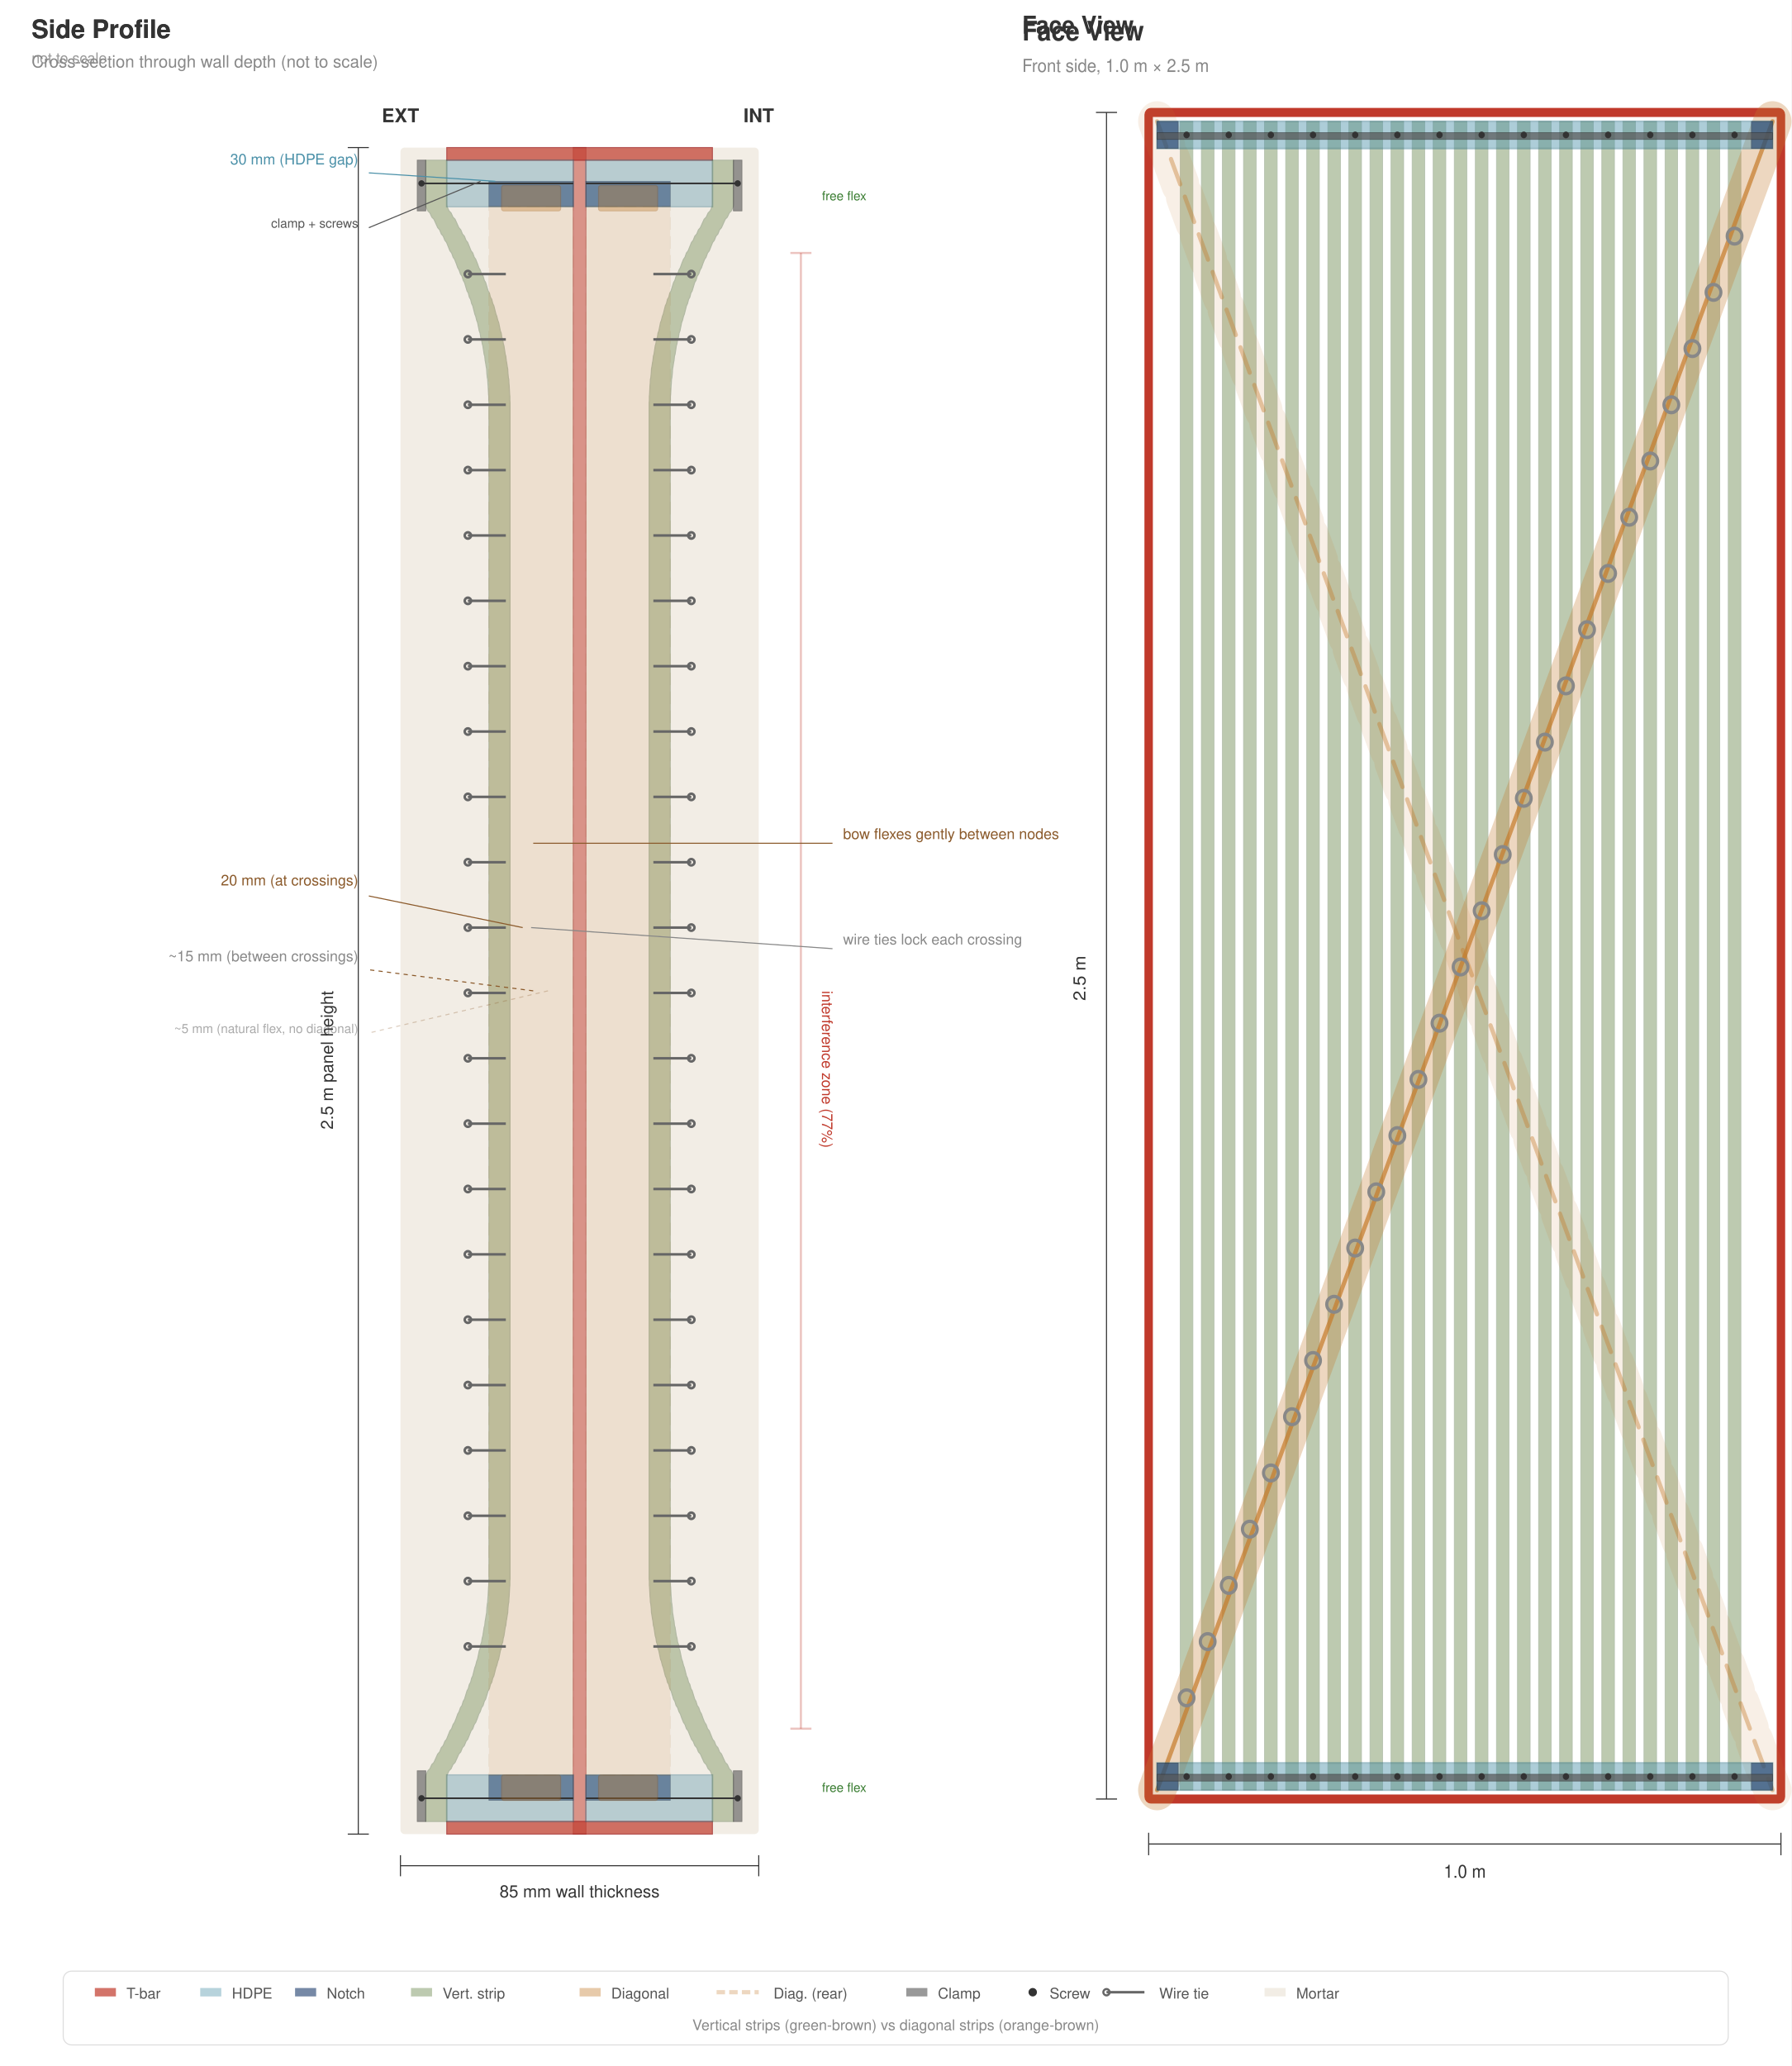
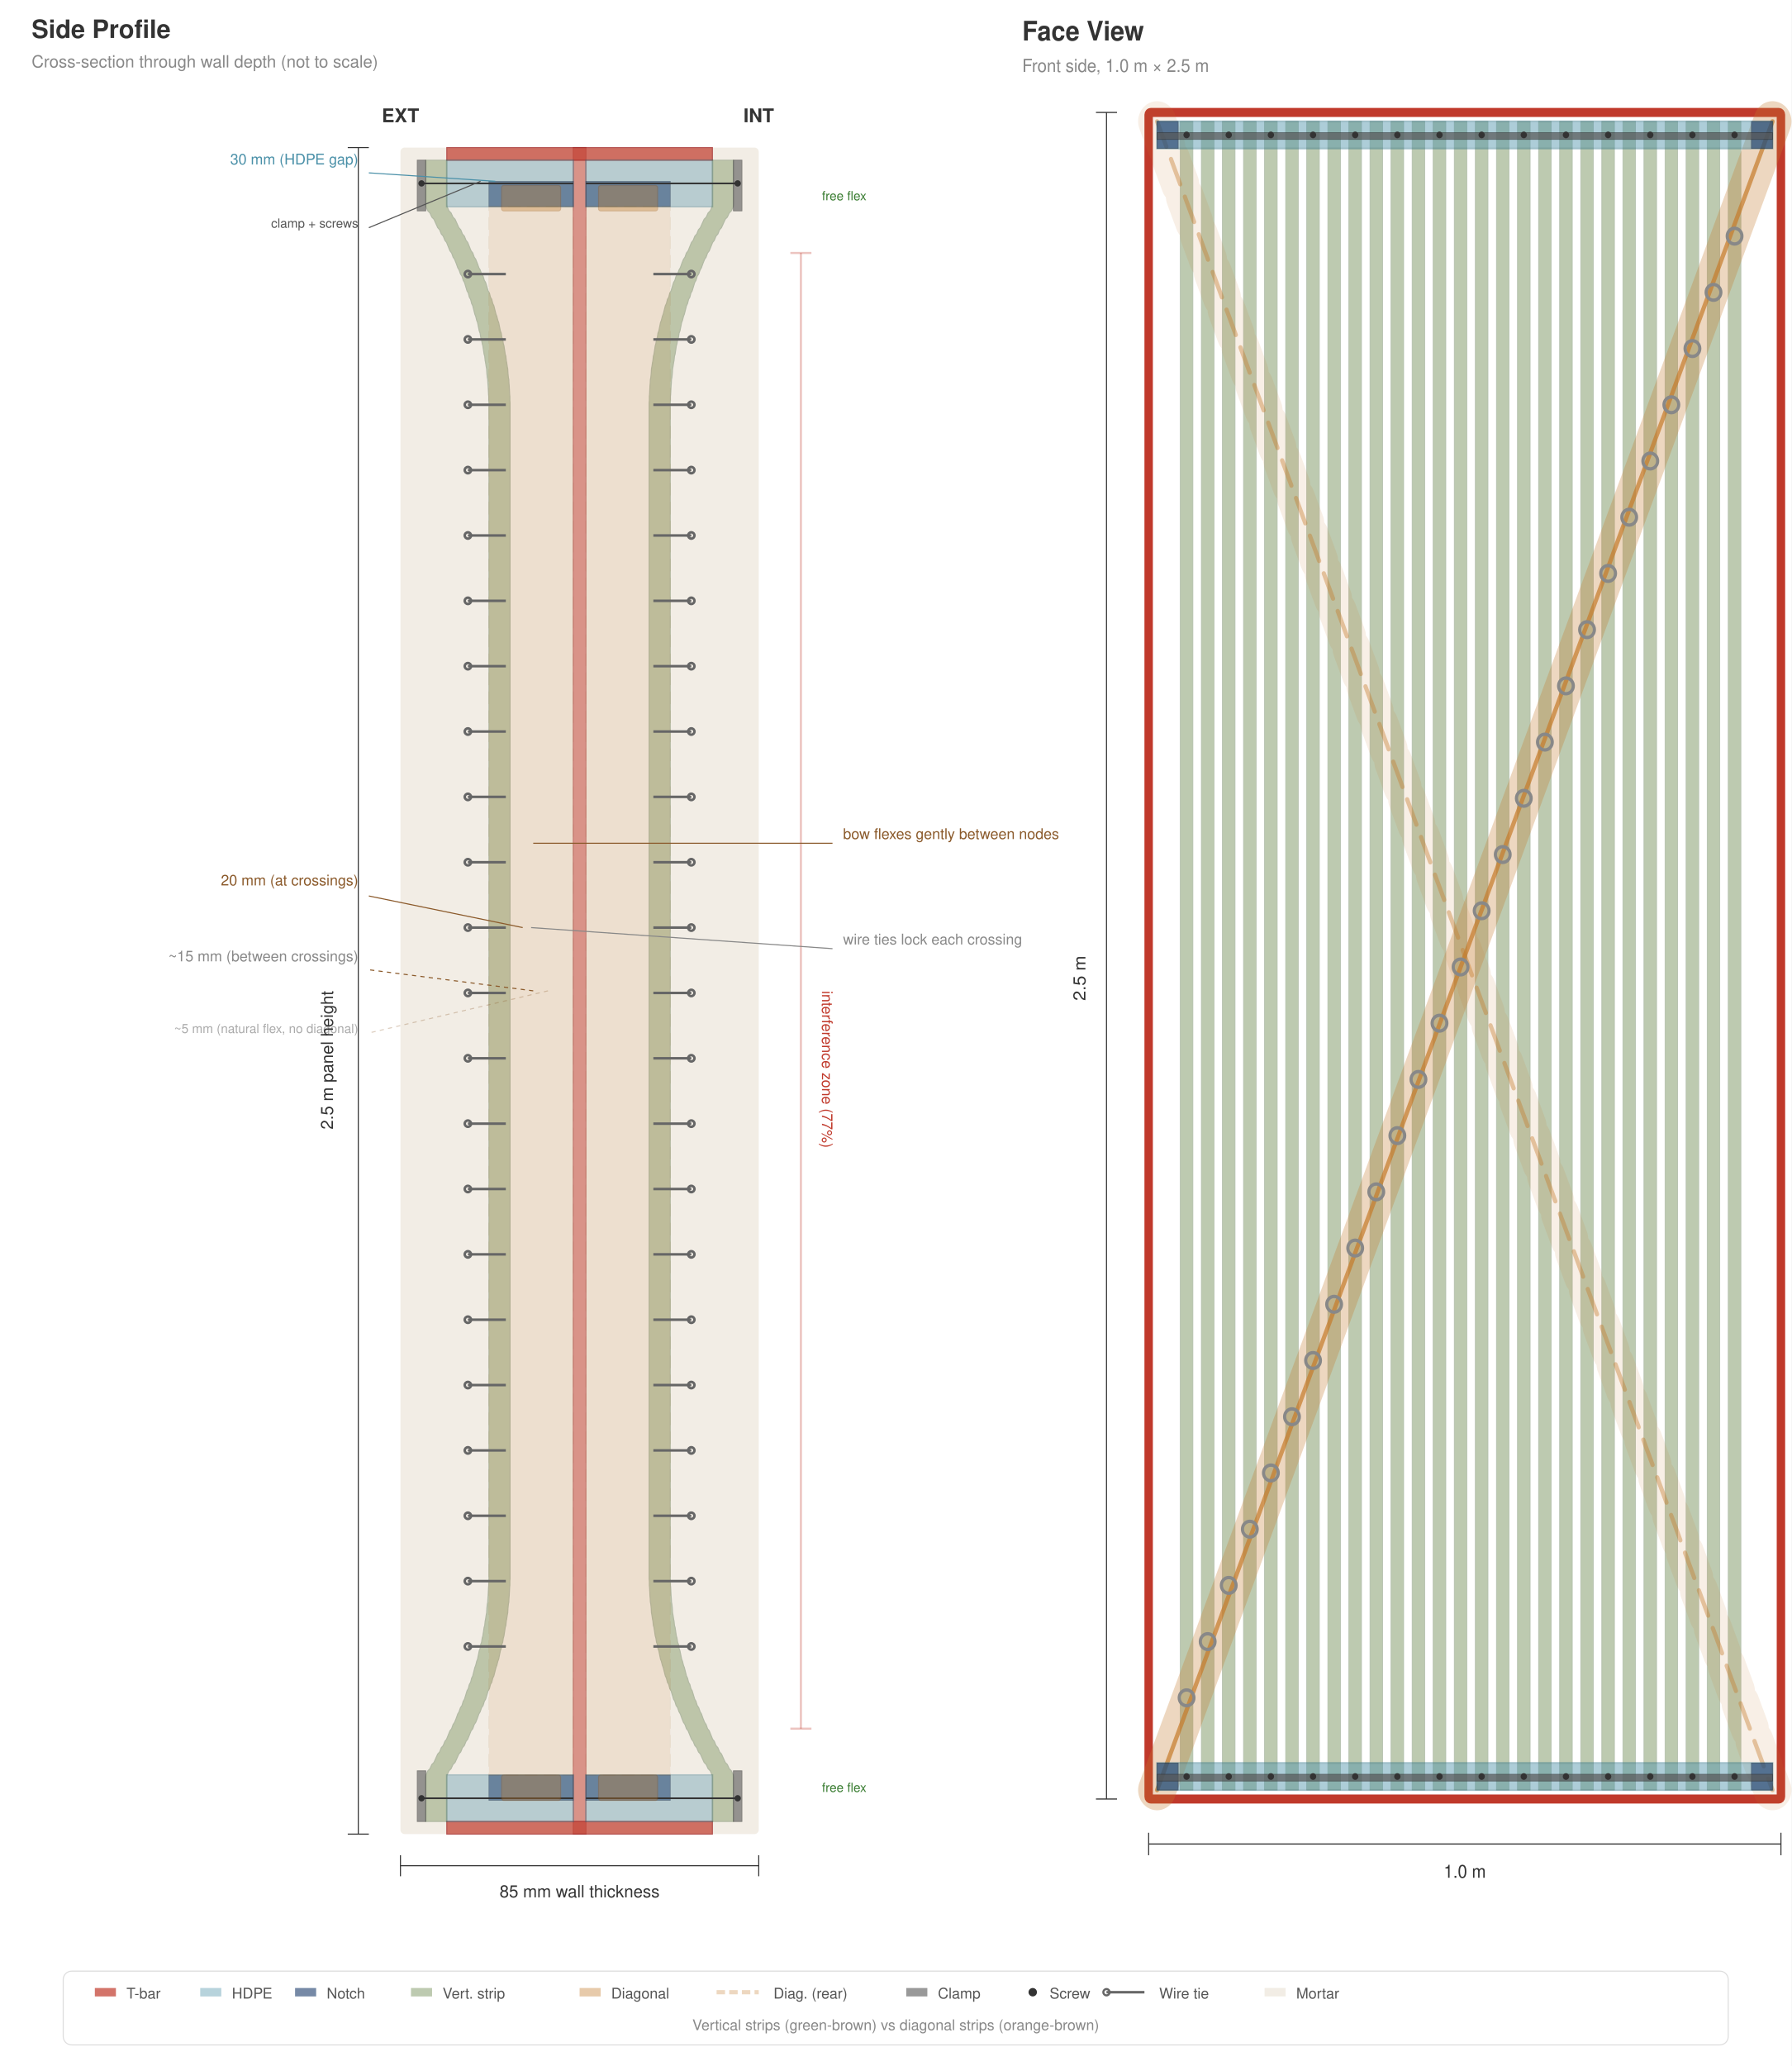
<svg xmlns="http://www.w3.org/2000/svg" viewBox="0 0 850 980" style="background:#ffffff">
  <rect width="100%" height="100%" fill="white" />
-   <text x="15" y="18" font-size="12" fill="#333" font-weight="bold" font-family="Helvetica,Arial,sans-serif">Side Profile</text>
-   <text x="15" y="30" font-size="7" fill="#999" font-family="Helvetica,Arial,sans-serif">not to scale</text>
  <text x="15" y="18" font-size="12" fill="#333" font-weight="bold" font-family="Helvetica,Arial,sans-serif">Side Profile</text>
  <text x="15" y="32" font-size="8" fill="#888" font-family="Helvetica,Arial,sans-serif">Cross-section through wall depth (not to scale)</text>
  <text x="190" y="58" text-anchor="middle" font-size="9" fill="#333" font-weight="bold" font-family="Helvetica,Arial,sans-serif">EXT</text>
  <text x="360" y="58" text-anchor="middle" font-size="9" fill="#333" font-weight="bold" font-family="Helvetica,Arial,sans-serif">INT</text>
  <rect x="190" y="70" width="170" height="800" fill="#d4c4a8" opacity="0.3" rx="2" />
  <rect x="272" y="70" width="6" height="800" fill="#c0392b" opacity="0.5" stroke="#911" stroke-width="0.5" />
  <rect x="212" y="70" width="126" height="6" fill="#c0392b" opacity="0.7" stroke="#911" stroke-width="0.5" />
  <rect x="212" y="864" width="126" height="6" fill="#c0392b" opacity="0.7" stroke="#911" stroke-width="0.5" />
  <rect x="212" y="76" width="60" height="22" fill="#4a90a8" opacity="0.35" stroke="#2a7088" stroke-width="0.8" />
  <rect x="278" y="76" width="60" height="22" fill="#4a90a8" opacity="0.35" stroke="#2a7088" stroke-width="0.8" />
  <rect x="232" y="86" width="40" height="12" fill="#1a3a6a" opacity="0.5" stroke="#0d1f3c" stroke-width="0.3" />
  <rect x="278" y="86" width="40" height="12" fill="#1a3a6a" opacity="0.5" stroke="#0d1f3c" stroke-width="0.3" />
  <rect x="212" y="842" width="60" height="22" fill="#4a90a8" opacity="0.35" stroke="#2a7088" stroke-width="0.8" />
  <rect x="278" y="842" width="60" height="22" fill="#4a90a8" opacity="0.35" stroke="#2a7088" stroke-width="0.8" />
  <rect x="232" y="842" width="40" height="12" fill="#1a3a6a" opacity="0.5" stroke="#0d1f3c" stroke-width="0.3" />
  <rect x="278" y="842" width="40" height="12" fill="#1a3a6a" opacity="0.5" stroke="#0d1f3c" stroke-width="0.3" />
  <path d="M 202,76 L 202,78 L 202,79 L 202,81 L 202,82 L 202,84 L 202,85 L 202,87 L 202,89 L 202,90 L 202,92 L 202,93 L 202,95 L 202,97 L 202.1,98 L 203.0,100 L 204.0,101 L 204.9,103 L 205.9,104 L 206.8,106 L 207.7,108 L 208.6,109 L 209.4,111 L 210.3,112 L 211.1,114 L 211.9,115 L 212.7,117 L 213.5,119 L 214.3,120 L 215.0,122 L 215.7,123 L 216.5,125 L 217.2,127 L 217.8,128 L 218.5,130 L 219.2,131 L 219.8,133 L 220.4,134 L 221.0,136 L 221.6,138 L 222.2,139 L 222.7,141 L 223.3,142 L 223.8,144 L 224.3,145 L 224.8,147 L 225.3,149 L 225.7,150 L 226.2,152 L 226.6,153 L 227.0,155 L 227.4,157 L 227.8,158 L 228.1,160 L 228.5,161 L 228.8,163 L 229.1,164 L 229.4,166 L 229.7,168 L 230.0,169 L 230.2,171 L 230.4,172 L 230.7,174 L 230.9,175 L 231.0,177 L 231.2,179 L 231.4,180 L 231.5,182 L 231.6,183 L 231.7,185 L 231.8,187 L 231.9,188 L 231.9,190 L 232.0,191 L 232.0,193 L 232,194 L 232,196 L 232,198 L 232,199 L 232,201 L 232,202 L 232,204 L 232,205 L 232,207 L 232,209 L 232,210 L 232,212 L 232,213 L 232,215 L 232,217 L 232,218 L 232,220 L 232,221 L 232,223 L 232,224 L 232,226 L 232,228 L 232,229 L 232,231 L 232,232 L 232,234 L 232,235 L 232,237 L 232,239 L 232,240 L 232,242 L 232,243 L 232,245 L 232,247 L 232,248 L 232,250 L 232,251 L 232,253 L 232,254 L 232,256 L 232,258 L 232,259 L 232,261 L 232,262 L 232,264 L 232,265 L 232,267 L 232,269 L 232,270 L 232,272 L 232,273 L 232,275 L 232,277 L 232,278 L 232,280 L 232,281 L 232,283 L 232,284 L 232,286 L 232,288 L 232,289 L 232,291 L 232,292 L 232,294 L 232,296 L 232,297 L 232,299 L 232,300 L 232,302 L 232,303 L 232,305 L 232,307 L 232,308 L 232,310 L 232,311 L 232,313 L 232,314 L 232,316 L 232,318 L 232,319 L 232,321 L 232,322 L 232,324 L 232,326 L 232,327 L 232,329 L 232,330 L 232,332 L 232,333 L 232,335 L 232,337 L 232,338 L 232,340 L 232,341 L 232,343 L 232,344 L 232,346 L 232,348 L 232,349 L 232,351 L 232,352 L 232,354 L 232,356 L 232,357 L 232,359 L 232,360 L 232,362 L 232,363 L 232,365 L 232,367 L 232,368 L 232,370 L 232,371 L 232,373 L 232,374 L 232,376 L 232,378 L 232,379 L 232,381 L 232,382 L 232,384 L 232,386 L 232,387 L 232,389 L 232,390 L 232,392 L 232,393 L 232,395 L 232,397 L 232,398 L 232,400 L 232,401 L 232,403 L 232,404 L 232,406 L 232,408 L 232,409 L 232,411 L 232,412 L 232,414 L 232,416 L 232,417 L 232,419 L 232,420 L 232,422 L 232,423 L 232,425 L 232,427 L 232,428 L 232,430 L 232,431 L 232,433 L 232,434 L 232,436 L 232,438 L 232,439 L 232,441 L 232,442 L 232,444 L 232,446 L 232,447 L 232,449 L 232,450 L 232,452 L 232,453 L 232,455 L 232,457 L 232,458 L 232,460 L 232,461 L 232,463 L 232,464 L 232,466 L 232,468 L 232,469 L 232,471 L 232,472 L 232,474 L 232,476 L 232,477 L 232,479 L 232,480 L 232,482 L 232,483 L 232,485 L 232,487 L 232,488 L 232,490 L 232,491 L 232,493 L 232,494 L 232,496 L 232,498 L 232,499 L 232,501 L 232,502 L 232,504 L 232,506 L 232,507 L 232,509 L 232,510 L 232,512 L 232,513 L 232,515 L 232,517 L 232,518 L 232,520 L 232,521 L 232,523 L 232,524 L 232,526 L 232,528 L 232,529 L 232,531 L 232,532 L 232,534 L 232,536 L 232,537 L 232,539 L 232,540 L 232,542 L 232,543 L 232,545 L 232,547 L 232,548 L 232,550 L 232,551 L 232,553 L 232,554 L 232,556 L 232,558 L 232,559 L 232,561 L 232,562 L 232,564 L 232,566 L 232,567 L 232,569 L 232,570 L 232,572 L 232,573 L 232,575 L 232,577 L 232,578 L 232,580 L 232,581 L 232,583 L 232,584 L 232,586 L 232,588 L 232,589 L 232,591 L 232,592 L 232,594 L 232,596 L 232,597 L 232,599 L 232,600 L 232,602 L 232,603 L 232,605 L 232,607 L 232,608 L 232,610 L 232,611 L 232,613 L 232,614 L 232,616 L 232,618 L 232,619 L 232,621 L 232,622 L 232,624 L 232,626 L 232,627 L 232,629 L 232,630 L 232,632 L 232,633 L 232,635 L 232,637 L 232,638 L 232,640 L 232,641 L 232,643 L 232,644 L 232,646 L 232,648 L 232,649 L 232,651 L 232,652 L 232,654 L 232,656 L 232,657 L 232,659 L 232,660 L 232,662 L 232,663 L 232,665 L 232,667 L 232,668 L 232,670 L 232,671 L 232,673 L 232,675 L 232,676 L 232,678 L 232,679 L 232,681 L 232,682 L 232,684 L 232,686 L 232,687 L 232,689 L 232,690 L 232,692 L 232,693 L 232,695 L 232,697 L 232,698 L 232,700 L 232,701 L 232,703 L 232,705 L 232,706 L 232,708 L 232,709 L 232,711 L 232,712 L 232,714 L 232,716 L 232,717 L 232,719 L 232,720 L 232,722 L 232,723 L 232,725 L 232,727 L 232,728 L 232,730 L 232,731 L 232,733 L 232,735 L 232,736 L 232,738 L 232,739 L 232,741 L 232,742 L 232,744 L 232,746 L 232.0,747 L 232.0,749 L 231.9,750 L 231.9,752 L 231.8,753 L 231.7,755 L 231.6,757 L 231.5,758 L 231.4,760 L 231.2,761 L 231.0,763 L 230.9,765 L 230.7,766 L 230.4,768 L 230.2,769 L 230.0,771 L 229.7,772 L 229.4,774 L 229.1,776 L 228.8,777 L 228.5,779 L 228.1,780 L 227.8,782 L 227.4,783 L 227.0,785 L 226.6,787 L 226.2,788 L 225.7,790 L 225.3,791 L 224.8,793 L 224.3,795 L 223.8,796 L 223.3,798 L 222.7,799 L 222.2,801 L 221.6,802 L 221.0,804 L 220.4,806 L 219.8,807 L 219.2,809 L 218.5,810 L 217.8,812 L 217.2,813 L 216.5,815 L 215.7,817 L 215.0,818 L 214.3,820 L 213.5,821 L 212.7,823 L 211.9,825 L 211.1,826 L 210.3,828 L 209.4,829 L 208.6,831 L 207.7,832 L 206.8,834 L 205.9,836 L 204.9,837 L 204.0,839 L 203.0,840 L 202.1,842 L 202,843 L 202,845 L 202,847 L 202,848 L 202,850 L 202,851 L 202,853 L 202,855 L 202,856 L 202,858 L 202,859 L 202,861 L 202,862 L 202,864 L 212,864 L 212,862 L 212,861 L 212,859 L 212,858 L 212,856 L 212,855 L 212,853 L 212,851 L 212,850 L 212,848 L 212,847 L 212,845 L 212,843 L 212.1,842 L 213.0,840 L 214.0,839 L 214.9,837 L 215.9,836 L 216.8,834 L 217.7,832 L 218.6,831 L 219.4,829 L 220.3,828 L 221.1,826 L 221.9,825 L 222.7,823 L 223.5,821 L 224.3,820 L 225.0,818 L 225.7,817 L 226.5,815 L 227.2,813 L 227.8,812 L 228.5,810 L 229.2,809 L 229.8,807 L 230.4,806 L 231.0,804 L 231.6,802 L 232.2,801 L 232.7,799 L 233.3,798 L 233.8,796 L 234.3,795 L 234.8,793 L 235.3,791 L 235.7,790 L 236.2,788 L 236.6,787 L 237.0,785 L 237.4,783 L 237.8,782 L 238.1,780 L 238.5,779 L 238.8,777 L 239.1,776 L 239.4,774 L 239.7,772 L 240.0,771 L 240.2,769 L 240.4,768 L 240.7,766 L 240.9,765 L 241.0,763 L 241.2,761 L 241.4,760 L 241.5,758 L 241.6,757 L 241.7,755 L 241.8,753 L 241.9,752 L 241.9,750 L 242.0,749 L 242.0,747 L 242,746 L 242,744 L 242,742 L 242,741 L 242,739 L 242,738 L 242,736 L 242,735 L 242,733 L 242,731 L 242,730 L 242,728 L 242,727 L 242,725 L 242,723 L 242,722 L 242,720 L 242,719 L 242,717 L 242,716 L 242,714 L 242,712 L 242,711 L 242,709 L 242,708 L 242,706 L 242,705 L 242,703 L 242,701 L 242,700 L 242,698 L 242,697 L 242,695 L 242,693 L 242,692 L 242,690 L 242,689 L 242,687 L 242,686 L 242,684 L 242,682 L 242,681 L 242,679 L 242,678 L 242,676 L 242,675 L 242,673 L 242,671 L 242,670 L 242,668 L 242,667 L 242,665 L 242,663 L 242,662 L 242,660 L 242,659 L 242,657 L 242,656 L 242,654 L 242,652 L 242,651 L 242,649 L 242,648 L 242,646 L 242,644 L 242,643 L 242,641 L 242,640 L 242,638 L 242,637 L 242,635 L 242,633 L 242,632 L 242,630 L 242,629 L 242,627 L 242,626 L 242,624 L 242,622 L 242,621 L 242,619 L 242,618 L 242,616 L 242,614 L 242,613 L 242,611 L 242,610 L 242,608 L 242,607 L 242,605 L 242,603 L 242,602 L 242,600 L 242,599 L 242,597 L 242,596 L 242,594 L 242,592 L 242,591 L 242,589 L 242,588 L 242,586 L 242,584 L 242,583 L 242,581 L 242,580 L 242,578 L 242,577 L 242,575 L 242,573 L 242,572 L 242,570 L 242,569 L 242,567 L 242,566 L 242,564 L 242,562 L 242,561 L 242,559 L 242,558 L 242,556 L 242,554 L 242,553 L 242,551 L 242,550 L 242,548 L 242,547 L 242,545 L 242,543 L 242,542 L 242,540 L 242,539 L 242,537 L 242,536 L 242,534 L 242,532 L 242,531 L 242,529 L 242,528 L 242,526 L 242,524 L 242,523 L 242,521 L 242,520 L 242,518 L 242,517 L 242,515 L 242,513 L 242,512 L 242,510 L 242,509 L 242,507 L 242,506 L 242,504 L 242,502 L 242,501 L 242,499 L 242,498 L 242,496 L 242,494 L 242,493 L 242,491 L 242,490 L 242,488 L 242,487 L 242,485 L 242,483 L 242,482 L 242,480 L 242,479 L 242,477 L 242,476 L 242,474 L 242,472 L 242,471 L 242,469 L 242,468 L 242,466 L 242,464 L 242,463 L 242,461 L 242,460 L 242,458 L 242,457 L 242,455 L 242,453 L 242,452 L 242,450 L 242,449 L 242,447 L 242,446 L 242,444 L 242,442 L 242,441 L 242,439 L 242,438 L 242,436 L 242,434 L 242,433 L 242,431 L 242,430 L 242,428 L 242,427 L 242,425 L 242,423 L 242,422 L 242,420 L 242,419 L 242,417 L 242,416 L 242,414 L 242,412 L 242,411 L 242,409 L 242,408 L 242,406 L 242,404 L 242,403 L 242,401 L 242,400 L 242,398 L 242,397 L 242,395 L 242,393 L 242,392 L 242,390 L 242,389 L 242,387 L 242,386 L 242,384 L 242,382 L 242,381 L 242,379 L 242,378 L 242,376 L 242,374 L 242,373 L 242,371 L 242,370 L 242,368 L 242,367 L 242,365 L 242,363 L 242,362 L 242,360 L 242,359 L 242,357 L 242,356 L 242,354 L 242,352 L 242,351 L 242,349 L 242,348 L 242,346 L 242,344 L 242,343 L 242,341 L 242,340 L 242,338 L 242,337 L 242,335 L 242,333 L 242,332 L 242,330 L 242,329 L 242,327 L 242,326 L 242,324 L 242,322 L 242,321 L 242,319 L 242,318 L 242,316 L 242,314 L 242,313 L 242,311 L 242,310 L 242,308 L 242,307 L 242,305 L 242,303 L 242,302 L 242,300 L 242,299 L 242,297 L 242,296 L 242,294 L 242,292 L 242,291 L 242,289 L 242,288 L 242,286 L 242,284 L 242,283 L 242,281 L 242,280 L 242,278 L 242,277 L 242,275 L 242,273 L 242,272 L 242,270 L 242,269 L 242,267 L 242,265 L 242,264 L 242,262 L 242,261 L 242,259 L 242,258 L 242,256 L 242,254 L 242,253 L 242,251 L 242,250 L 242,248 L 242,247 L 242,245 L 242,243 L 242,242 L 242,240 L 242,239 L 242,237 L 242,235 L 242,234 L 242,232 L 242,231 L 242,229 L 242,228 L 242,226 L 242,224 L 242,223 L 242,221 L 242,220 L 242,218 L 242,217 L 242,215 L 242,213 L 242,212 L 242,210 L 242,209 L 242,207 L 242,205 L 242,204 L 242,202 L 242,201 L 242,199 L 242,198 L 242,196 L 242,194 L 242.0,193 L 242.0,191 L 241.9,190 L 241.9,188 L 241.8,187 L 241.7,185 L 241.6,183 L 241.5,182 L 241.4,180 L 241.2,179 L 241.0,177 L 240.9,175 L 240.7,174 L 240.4,172 L 240.2,171 L 240.0,169 L 239.7,168 L 239.4,166 L 239.1,164 L 238.8,163 L 238.5,161 L 238.1,160 L 237.8,158 L 237.4,157 L 237.0,155 L 236.6,153 L 236.2,152 L 235.7,150 L 235.3,149 L 234.8,147 L 234.3,145 L 233.8,144 L 233.3,142 L 232.7,141 L 232.2,139 L 231.6,138 L 231.0,136 L 230.4,134 L 229.8,133 L 229.2,131 L 228.5,130 L 227.8,128 L 227.2,127 L 226.5,125 L 225.7,123 L 225.0,122 L 224.3,120 L 223.5,119 L 222.7,117 L 221.9,115 L 221.1,114 L 220.3,112 L 219.4,111 L 218.6,109 L 217.7,108 L 216.8,106 L 215.9,104 L 214.9,103 L 214.0,101 L 213.0,100 L 212.1,98 L 212,97 L 212,95 L 212,93 L 212,92 L 212,90 L 212,89 L 212,87 L 212,85 L 212,84 L 212,82 L 212,81 L 212,79 L 212,78 L 212,76 Z" fill="#5a7a3a" opacity="0.35" stroke="#3a5a2a" stroke-width="0.5" />
  <path d="M 348,76 L 348,78 L 348,79 L 348,81 L 348,82 L 348,84 L 348,85 L 348,87 L 348,89 L 348,90 L 348,92 L 348,93 L 348,95 L 348,97 L 347.9,98 L 347.0,100 L 346.0,101 L 345.1,103 L 344.1,104 L 343.2,106 L 342.3,108 L 341.4,109 L 340.6,111 L 339.7,112 L 338.9,114 L 338.1,115 L 337.3,117 L 336.5,119 L 335.7,120 L 335.0,122 L 334.3,123 L 333.5,125 L 332.8,127 L 332.2,128 L 331.5,130 L 330.8,131 L 330.2,133 L 329.6,134 L 329.0,136 L 328.4,138 L 327.8,139 L 327.3,141 L 326.7,142 L 326.2,144 L 325.7,145 L 325.2,147 L 324.7,149 L 324.3,150 L 323.8,152 L 323.4,153 L 323.0,155 L 322.6,157 L 322.2,158 L 321.9,160 L 321.5,161 L 321.2,163 L 320.9,164 L 320.6,166 L 320.3,168 L 320.0,169 L 319.8,171 L 319.6,172 L 319.3,174 L 319.1,175 L 319.0,177 L 318.8,179 L 318.6,180 L 318.5,182 L 318.4,183 L 318.3,185 L 318.2,187 L 318.1,188 L 318.1,190 L 318.0,191 L 318.0,193 L 318,194 L 318,196 L 318,198 L 318,199 L 318,201 L 318,202 L 318,204 L 318,205 L 318,207 L 318,209 L 318,210 L 318,212 L 318,213 L 318,215 L 318,217 L 318,218 L 318,220 L 318,221 L 318,223 L 318,224 L 318,226 L 318,228 L 318,229 L 318,231 L 318,232 L 318,234 L 318,235 L 318,237 L 318,239 L 318,240 L 318,242 L 318,243 L 318,245 L 318,247 L 318,248 L 318,250 L 318,251 L 318,253 L 318,254 L 318,256 L 318,258 L 318,259 L 318,261 L 318,262 L 318,264 L 318,265 L 318,267 L 318,269 L 318,270 L 318,272 L 318,273 L 318,275 L 318,277 L 318,278 L 318,280 L 318,281 L 318,283 L 318,284 L 318,286 L 318,288 L 318,289 L 318,291 L 318,292 L 318,294 L 318,296 L 318,297 L 318,299 L 318,300 L 318,302 L 318,303 L 318,305 L 318,307 L 318,308 L 318,310 L 318,311 L 318,313 L 318,314 L 318,316 L 318,318 L 318,319 L 318,321 L 318,322 L 318,324 L 318,326 L 318,327 L 318,329 L 318,330 L 318,332 L 318,333 L 318,335 L 318,337 L 318,338 L 318,340 L 318,341 L 318,343 L 318,344 L 318,346 L 318,348 L 318,349 L 318,351 L 318,352 L 318,354 L 318,356 L 318,357 L 318,359 L 318,360 L 318,362 L 318,363 L 318,365 L 318,367 L 318,368 L 318,370 L 318,371 L 318,373 L 318,374 L 318,376 L 318,378 L 318,379 L 318,381 L 318,382 L 318,384 L 318,386 L 318,387 L 318,389 L 318,390 L 318,392 L 318,393 L 318,395 L 318,397 L 318,398 L 318,400 L 318,401 L 318,403 L 318,404 L 318,406 L 318,408 L 318,409 L 318,411 L 318,412 L 318,414 L 318,416 L 318,417 L 318,419 L 318,420 L 318,422 L 318,423 L 318,425 L 318,427 L 318,428 L 318,430 L 318,431 L 318,433 L 318,434 L 318,436 L 318,438 L 318,439 L 318,441 L 318,442 L 318,444 L 318,446 L 318,447 L 318,449 L 318,450 L 318,452 L 318,453 L 318,455 L 318,457 L 318,458 L 318,460 L 318,461 L 318,463 L 318,464 L 318,466 L 318,468 L 318,469 L 318,471 L 318,472 L 318,474 L 318,476 L 318,477 L 318,479 L 318,480 L 318,482 L 318,483 L 318,485 L 318,487 L 318,488 L 318,490 L 318,491 L 318,493 L 318,494 L 318,496 L 318,498 L 318,499 L 318,501 L 318,502 L 318,504 L 318,506 L 318,507 L 318,509 L 318,510 L 318,512 L 318,513 L 318,515 L 318,517 L 318,518 L 318,520 L 318,521 L 318,523 L 318,524 L 318,526 L 318,528 L 318,529 L 318,531 L 318,532 L 318,534 L 318,536 L 318,537 L 318,539 L 318,540 L 318,542 L 318,543 L 318,545 L 318,547 L 318,548 L 318,550 L 318,551 L 318,553 L 318,554 L 318,556 L 318,558 L 318,559 L 318,561 L 318,562 L 318,564 L 318,566 L 318,567 L 318,569 L 318,570 L 318,572 L 318,573 L 318,575 L 318,577 L 318,578 L 318,580 L 318,581 L 318,583 L 318,584 L 318,586 L 318,588 L 318,589 L 318,591 L 318,592 L 318,594 L 318,596 L 318,597 L 318,599 L 318,600 L 318,602 L 318,603 L 318,605 L 318,607 L 318,608 L 318,610 L 318,611 L 318,613 L 318,614 L 318,616 L 318,618 L 318,619 L 318,621 L 318,622 L 318,624 L 318,626 L 318,627 L 318,629 L 318,630 L 318,632 L 318,633 L 318,635 L 318,637 L 318,638 L 318,640 L 318,641 L 318,643 L 318,644 L 318,646 L 318,648 L 318,649 L 318,651 L 318,652 L 318,654 L 318,656 L 318,657 L 318,659 L 318,660 L 318,662 L 318,663 L 318,665 L 318,667 L 318,668 L 318,670 L 318,671 L 318,673 L 318,675 L 318,676 L 318,678 L 318,679 L 318,681 L 318,682 L 318,684 L 318,686 L 318,687 L 318,689 L 318,690 L 318,692 L 318,693 L 318,695 L 318,697 L 318,698 L 318,700 L 318,701 L 318,703 L 318,705 L 318,706 L 318,708 L 318,709 L 318,711 L 318,712 L 318,714 L 318,716 L 318,717 L 318,719 L 318,720 L 318,722 L 318,723 L 318,725 L 318,727 L 318,728 L 318,730 L 318,731 L 318,733 L 318,735 L 318,736 L 318,738 L 318,739 L 318,741 L 318,742 L 318,744 L 318,746 L 318.0,747 L 318.0,749 L 318.1,750 L 318.1,752 L 318.2,753 L 318.3,755 L 318.4,757 L 318.5,758 L 318.6,760 L 318.8,761 L 319.0,763 L 319.1,765 L 319.3,766 L 319.6,768 L 319.8,769 L 320.0,771 L 320.3,772 L 320.6,774 L 320.9,776 L 321.2,777 L 321.5,779 L 321.9,780 L 322.2,782 L 322.6,783 L 323.0,785 L 323.4,787 L 323.8,788 L 324.3,790 L 324.7,791 L 325.2,793 L 325.7,795 L 326.2,796 L 326.7,798 L 327.3,799 L 327.8,801 L 328.4,802 L 329.0,804 L 329.6,806 L 330.2,807 L 330.8,809 L 331.5,810 L 332.2,812 L 332.8,813 L 333.5,815 L 334.3,817 L 335.0,818 L 335.7,820 L 336.5,821 L 337.3,823 L 338.1,825 L 338.9,826 L 339.7,828 L 340.6,829 L 341.4,831 L 342.3,832 L 343.2,834 L 344.1,836 L 345.1,837 L 346.0,839 L 347.0,840 L 347.9,842 L 348,843 L 348,845 L 348,847 L 348,848 L 348,850 L 348,851 L 348,853 L 348,855 L 348,856 L 348,858 L 348,859 L 348,861 L 348,862 L 348,864 L 338,864 L 338,862 L 338,861 L 338,859 L 338,858 L 338,856 L 338,855 L 338,853 L 338,851 L 338,850 L 338,848 L 338,847 L 338,845 L 338,843 L 337.9,842 L 337.0,840 L 336.0,839 L 335.1,837 L 334.1,836 L 333.2,834 L 332.3,832 L 331.4,831 L 330.6,829 L 329.7,828 L 328.9,826 L 328.1,825 L 327.3,823 L 326.5,821 L 325.7,820 L 325.0,818 L 324.3,817 L 323.5,815 L 322.8,813 L 322.2,812 L 321.5,810 L 320.8,809 L 320.2,807 L 319.6,806 L 319.0,804 L 318.4,802 L 317.8,801 L 317.3,799 L 316.7,798 L 316.2,796 L 315.7,795 L 315.2,793 L 314.7,791 L 314.3,790 L 313.8,788 L 313.4,787 L 313.0,785 L 312.6,783 L 312.2,782 L 311.9,780 L 311.5,779 L 311.2,777 L 310.9,776 L 310.6,774 L 310.3,772 L 310.0,771 L 309.8,769 L 309.6,768 L 309.3,766 L 309.1,765 L 309.0,763 L 308.8,761 L 308.6,760 L 308.5,758 L 308.4,757 L 308.3,755 L 308.2,753 L 308.1,752 L 308.1,750 L 308.0,749 L 308.0,747 L 308,746 L 308,744 L 308,742 L 308,741 L 308,739 L 308,738 L 308,736 L 308,735 L 308,733 L 308,731 L 308,730 L 308,728 L 308,727 L 308,725 L 308,723 L 308,722 L 308,720 L 308,719 L 308,717 L 308,716 L 308,714 L 308,712 L 308,711 L 308,709 L 308,708 L 308,706 L 308,705 L 308,703 L 308,701 L 308,700 L 308,698 L 308,697 L 308,695 L 308,693 L 308,692 L 308,690 L 308,689 L 308,687 L 308,686 L 308,684 L 308,682 L 308,681 L 308,679 L 308,678 L 308,676 L 308,675 L 308,673 L 308,671 L 308,670 L 308,668 L 308,667 L 308,665 L 308,663 L 308,662 L 308,660 L 308,659 L 308,657 L 308,656 L 308,654 L 308,652 L 308,651 L 308,649 L 308,648 L 308,646 L 308,644 L 308,643 L 308,641 L 308,640 L 308,638 L 308,637 L 308,635 L 308,633 L 308,632 L 308,630 L 308,629 L 308,627 L 308,626 L 308,624 L 308,622 L 308,621 L 308,619 L 308,618 L 308,616 L 308,614 L 308,613 L 308,611 L 308,610 L 308,608 L 308,607 L 308,605 L 308,603 L 308,602 L 308,600 L 308,599 L 308,597 L 308,596 L 308,594 L 308,592 L 308,591 L 308,589 L 308,588 L 308,586 L 308,584 L 308,583 L 308,581 L 308,580 L 308,578 L 308,577 L 308,575 L 308,573 L 308,572 L 308,570 L 308,569 L 308,567 L 308,566 L 308,564 L 308,562 L 308,561 L 308,559 L 308,558 L 308,556 L 308,554 L 308,553 L 308,551 L 308,550 L 308,548 L 308,547 L 308,545 L 308,543 L 308,542 L 308,540 L 308,539 L 308,537 L 308,536 L 308,534 L 308,532 L 308,531 L 308,529 L 308,528 L 308,526 L 308,524 L 308,523 L 308,521 L 308,520 L 308,518 L 308,517 L 308,515 L 308,513 L 308,512 L 308,510 L 308,509 L 308,507 L 308,506 L 308,504 L 308,502 L 308,501 L 308,499 L 308,498 L 308,496 L 308,494 L 308,493 L 308,491 L 308,490 L 308,488 L 308,487 L 308,485 L 308,483 L 308,482 L 308,480 L 308,479 L 308,477 L 308,476 L 308,474 L 308,472 L 308,471 L 308,469 L 308,468 L 308,466 L 308,464 L 308,463 L 308,461 L 308,460 L 308,458 L 308,457 L 308,455 L 308,453 L 308,452 L 308,450 L 308,449 L 308,447 L 308,446 L 308,444 L 308,442 L 308,441 L 308,439 L 308,438 L 308,436 L 308,434 L 308,433 L 308,431 L 308,430 L 308,428 L 308,427 L 308,425 L 308,423 L 308,422 L 308,420 L 308,419 L 308,417 L 308,416 L 308,414 L 308,412 L 308,411 L 308,409 L 308,408 L 308,406 L 308,404 L 308,403 L 308,401 L 308,400 L 308,398 L 308,397 L 308,395 L 308,393 L 308,392 L 308,390 L 308,389 L 308,387 L 308,386 L 308,384 L 308,382 L 308,381 L 308,379 L 308,378 L 308,376 L 308,374 L 308,373 L 308,371 L 308,370 L 308,368 L 308,367 L 308,365 L 308,363 L 308,362 L 308,360 L 308,359 L 308,357 L 308,356 L 308,354 L 308,352 L 308,351 L 308,349 L 308,348 L 308,346 L 308,344 L 308,343 L 308,341 L 308,340 L 308,338 L 308,337 L 308,335 L 308,333 L 308,332 L 308,330 L 308,329 L 308,327 L 308,326 L 308,324 L 308,322 L 308,321 L 308,319 L 308,318 L 308,316 L 308,314 L 308,313 L 308,311 L 308,310 L 308,308 L 308,307 L 308,305 L 308,303 L 308,302 L 308,300 L 308,299 L 308,297 L 308,296 L 308,294 L 308,292 L 308,291 L 308,289 L 308,288 L 308,286 L 308,284 L 308,283 L 308,281 L 308,280 L 308,278 L 308,277 L 308,275 L 308,273 L 308,272 L 308,270 L 308,269 L 308,267 L 308,265 L 308,264 L 308,262 L 308,261 L 308,259 L 308,258 L 308,256 L 308,254 L 308,253 L 308,251 L 308,250 L 308,248 L 308,247 L 308,245 L 308,243 L 308,242 L 308,240 L 308,239 L 308,237 L 308,235 L 308,234 L 308,232 L 308,231 L 308,229 L 308,228 L 308,226 L 308,224 L 308,223 L 308,221 L 308,220 L 308,218 L 308,217 L 308,215 L 308,213 L 308,212 L 308,210 L 308,209 L 308,207 L 308,205 L 308,204 L 308,202 L 308,201 L 308,199 L 308,198 L 308,196 L 308,194 L 308.0,193 L 308.0,191 L 308.1,190 L 308.1,188 L 308.2,187 L 308.3,185 L 308.4,183 L 308.5,182 L 308.6,180 L 308.8,179 L 309.0,177 L 309.1,175 L 309.3,174 L 309.6,172 L 309.8,171 L 310.0,169 L 310.3,168 L 310.6,166 L 310.9,164 L 311.2,163 L 311.5,161 L 311.9,160 L 312.2,158 L 312.6,157 L 313.0,155 L 313.4,153 L 313.8,152 L 314.3,150 L 314.7,149 L 315.2,147 L 315.7,145 L 316.2,144 L 316.7,142 L 317.3,141 L 317.8,139 L 318.4,138 L 319.0,136 L 319.6,134 L 320.2,133 L 320.8,131 L 321.5,130 L 322.2,128 L 322.8,127 L 323.5,125 L 324.3,123 L 325.0,122 L 325.7,120 L 326.5,119 L 327.3,117 L 328.1,115 L 328.9,114 L 329.7,112 L 330.6,111 L 331.4,109 L 332.3,108 L 333.2,106 L 334.1,104 L 335.1,103 L 336.0,101 L 337.0,100 L 337.9,98 L 338,97 L 338,95 L 338,93 L 338,92 L 338,90 L 338,89 L 338,87 L 338,85 L 338,84 L 338,82 L 338,81 L 338,79 L 338,78 L 338,76 Z" fill="#5a7a3a" opacity="0.35" stroke="#3a5a2a" stroke-width="0.5" />
  <rect x="198" y="76" width="4" height="24" fill="#555" opacity="0.6" stroke="#333" stroke-width="0.4" />
  <rect x="348" y="76" width="4" height="24" fill="#555" opacity="0.6" stroke="#333" stroke-width="0.4" />
  <rect x="198" y="840" width="4" height="24" fill="#555" opacity="0.6" stroke="#333" stroke-width="0.4" />
  <rect x="348" y="840" width="4" height="24" fill="#555" opacity="0.6" stroke="#333" stroke-width="0.4" />
  <g stroke="#333" stroke-width="0.8">
    <line x1="200" y1="87" x2="272" y2="87" />
    <line x1="350" y1="87" x2="278" y2="87" />
    <line x1="200" y1="853" x2="272" y2="853" />
    <line x1="350" y1="853" x2="278" y2="853" />
  </g>
  <g fill="#333">
    <circle cx="200" cy="87" r="1.5" />
    <circle cx="350" cy="87" r="1.5" />
    <circle cx="200" cy="853" r="1.5" />
    <circle cx="350" cy="853" r="1.5" />
  </g>
  <rect x="238" y="88" width="28" height="12" fill="#c47a2a" opacity="0.35" stroke="#a05a10" stroke-width="0.5" rx="1" />
  <rect x="238" y="842" width="28" height="12" fill="#c47a2a" opacity="0.35" stroke="#a05a10" stroke-width="0.5" rx="1" />
  <rect x="284" y="88" width="28" height="12" fill="#c47a2a" opacity="0.35" stroke="#a05a10" stroke-width="0.5" rx="1" />
  <rect x="284" y="842" width="28" height="12" fill="#c47a2a" opacity="0.35" stroke="#a05a10" stroke-width="0.5" rx="1" />
  <rect x="232" y="98" width="40" height="744" fill="#c47a2a" opacity="0.12" stroke="#a05a10" stroke-width="0.5" stroke-dasharray="6,3" />
  <rect x="278" y="98" width="40" height="744" fill="#c47a2a" opacity="0.12" stroke="#a05a10" stroke-width="0.5" stroke-dasharray="6,3" />
  <g stroke="#666" stroke-width="1.2" fill="none">
    <line x1="222" y1="130" x2="240" y2="130" />
    <line x1="222" y1="161" x2="240" y2="161" />
    <line x1="222" y1="192" x2="240" y2="192" />
    <line x1="222" y1="223" x2="240" y2="223" />
    <line x1="222" y1="254" x2="240" y2="254" />
    <line x1="222" y1="285" x2="240" y2="285" />
    <line x1="222" y1="316" x2="240" y2="316" />
    <line x1="222" y1="347" x2="240" y2="347" />
    <line x1="222" y1="378" x2="240" y2="378" />
    <line x1="222" y1="409" x2="240" y2="409" />
    <line x1="222" y1="440" x2="240" y2="440" />
    <line x1="222" y1="471" x2="240" y2="471" />
    <line x1="222" y1="502" x2="240" y2="502" />
    <line x1="222" y1="533" x2="240" y2="533" />
    <line x1="222" y1="564" x2="240" y2="564" />
    <line x1="222" y1="595" x2="240" y2="595" />
    <line x1="222" y1="626" x2="240" y2="626" />
    <line x1="222" y1="657" x2="240" y2="657" />
    <line x1="222" y1="688" x2="240" y2="688" />
    <line x1="222" y1="719" x2="240" y2="719" />
    <line x1="222" y1="750" x2="240" y2="750" />
    <line x1="222" y1="781" x2="240" y2="781" />
    <circle cx="222" cy="130" r="1.5" />
    <circle cx="222" cy="161" r="1.5" />
    <circle cx="222" cy="192" r="1.5" />
    <circle cx="222" cy="223" r="1.5" />
    <circle cx="222" cy="254" r="1.5" />
    <circle cx="222" cy="285" r="1.5" />
    <circle cx="222" cy="316" r="1.5" />
    <circle cx="222" cy="347" r="1.5" />
    <circle cx="222" cy="378" r="1.5" />
    <circle cx="222" cy="409" r="1.5" />
    <circle cx="222" cy="440" r="1.5" />
    <circle cx="222" cy="471" r="1.5" />
    <circle cx="222" cy="502" r="1.5" />
    <circle cx="222" cy="533" r="1.5" />
    <circle cx="222" cy="564" r="1.5" />
    <circle cx="222" cy="595" r="1.5" />
    <circle cx="222" cy="626" r="1.5" />
    <circle cx="222" cy="657" r="1.5" />
    <circle cx="222" cy="688" r="1.5" />
    <circle cx="222" cy="719" r="1.5" />
    <circle cx="222" cy="750" r="1.5" />
    <circle cx="222" cy="781" r="1.5" />
  </g>
  <g stroke="#666" stroke-width="1.2" fill="none">
    <line x1="310" y1="130" x2="328" y2="130" />
    <line x1="310" y1="161" x2="328" y2="161" />
    <line x1="310" y1="192" x2="328" y2="192" />
    <line x1="310" y1="223" x2="328" y2="223" />
    <line x1="310" y1="254" x2="328" y2="254" />
    <line x1="310" y1="285" x2="328" y2="285" />
    <line x1="310" y1="316" x2="328" y2="316" />
    <line x1="310" y1="347" x2="328" y2="347" />
    <line x1="310" y1="378" x2="328" y2="378" />
    <line x1="310" y1="409" x2="328" y2="409" />
    <line x1="310" y1="440" x2="328" y2="440" />
    <line x1="310" y1="471" x2="328" y2="471" />
    <line x1="310" y1="502" x2="328" y2="502" />
    <line x1="310" y1="533" x2="328" y2="533" />
    <line x1="310" y1="564" x2="328" y2="564" />
    <line x1="310" y1="595" x2="328" y2="595" />
    <line x1="310" y1="626" x2="328" y2="626" />
    <line x1="310" y1="657" x2="328" y2="657" />
    <line x1="310" y1="688" x2="328" y2="688" />
    <line x1="310" y1="719" x2="328" y2="719" />
    <line x1="310" y1="750" x2="328" y2="750" />
    <line x1="310" y1="781" x2="328" y2="781" />
    <circle cx="328" cy="130" r="1.5" />
    <circle cx="328" cy="161" r="1.5" />
    <circle cx="328" cy="192" r="1.5" />
    <circle cx="328" cy="223" r="1.5" />
    <circle cx="328" cy="254" r="1.5" />
    <circle cx="328" cy="285" r="1.5" />
    <circle cx="328" cy="316" r="1.5" />
    <circle cx="328" cy="347" r="1.5" />
    <circle cx="328" cy="378" r="1.5" />
    <circle cx="328" cy="409" r="1.5" />
    <circle cx="328" cy="440" r="1.5" />
    <circle cx="328" cy="471" r="1.5" />
    <circle cx="328" cy="502" r="1.5" />
    <circle cx="328" cy="533" r="1.5" />
    <circle cx="328" cy="564" r="1.5" />
    <circle cx="328" cy="595" r="1.5" />
    <circle cx="328" cy="626" r="1.5" />
    <circle cx="328" cy="657" r="1.5" />
    <circle cx="328" cy="688" r="1.5" />
    <circle cx="328" cy="719" r="1.5" />
    <circle cx="328" cy="750" r="1.5" />
    <circle cx="328" cy="781" r="1.5" />
  </g>
  <g font-family="Helvetica,Arial,sans-serif">
    <line x1="235" y1="86" x2="175" y2="82" stroke="#4a90a8" stroke-width="0.5" />
    <text x="170" y="78" text-anchor="end" font-size="7" fill="#4a90a8">30 mm (HDPE gap)</text>
    <line x1="248" y1="440" x2="175" y2="425" stroke="#8B5A2B" stroke-width="0.5" />
    <text x="170" y="420" text-anchor="end" font-size="7" fill="#8B5A2B">20 mm (at crossings)</text>
    <line x1="253" y1="470" x2="175" y2="460" stroke="#8B5A2B" stroke-width="0.5" stroke-dasharray="2,2" />
    <text x="170" y="456" text-anchor="end" font-size="7" fill="#888">~15 mm (between crossings)</text>
    <line x1="260" y1="470" x2="175" y2="490" stroke="#8B5A2B" stroke-width="0.5" stroke-dasharray="2,2" opacity="0.3" />
    <text x="170" y="490" text-anchor="end" font-size="6" fill="#aaa">~5 mm (natural flex, no diagonal)</text>
    <line x1="380" y1="120" x2="380" y2="820" stroke="#c0392b" stroke-width="1" opacity="0.3" />
    <line x1="375" y1="120" x2="385" y2="120" stroke="#c0392b" stroke-width="1" opacity="0.3" />
    <line x1="375" y1="820" x2="385" y2="820" stroke="#c0392b" stroke-width="1" opacity="0.3" />
    <text x="390" y="470" font-size="7" fill="#c0392b" transform="rotate(90,390,470)">interference zone (77%)</text>
    <text x="390" y="95" font-size="6" fill="#3a7d32">free flex</text>
    <text x="390" y="850" font-size="6" fill="#3a7d32">free flex</text>
    <line x1="252" y1="440" x2="395" y2="450" stroke="#888" stroke-width="0.5" />
    <text x="400" y="448" font-size="7" fill="#888">wire ties lock each crossing</text>
    <line x1="253" y1="400" x2="395" y2="400" stroke="#8B5A2B" stroke-width="0.5" />
    <text x="400" y="398" font-size="7" fill="#8B5A2B">bow flexes gently between nodes</text>
    <line x1="228" y1="86" x2="175" y2="108" stroke="#555" stroke-width="0.5" />
    <text x="170" y="108" text-anchor="end" font-size="6" fill="#555">clamp + screws</text>
  </g>
  <line x1="190" y1="885" x2="360" y2="885" stroke="#333" stroke-width="0.5" />
  <line x1="190" y1="880" x2="190" y2="890" stroke="#333" stroke-width="0.5" />
  <line x1="360" y1="880" x2="360" y2="890" stroke="#333" stroke-width="0.5" />
  <text x="275" y="900" text-anchor="middle" font-size="8" fill="#333" font-family="Helvetica,Arial,sans-serif">85 mm wall thickness</text>
  <line x1="170" y1="70" x2="170" y2="870" stroke="#333" stroke-width="0.5" />
  <line x1="165" y1="70" x2="175" y2="70" stroke="#333" stroke-width="0.5" />
  <line x1="165" y1="870" x2="175" y2="870" stroke="#333" stroke-width="0.5" />
  <text x="158" y="470" text-anchor="end" font-size="8" fill="#333" font-family="Helvetica,Arial,sans-serif" transform="rotate(-90,158,470)">2.5 m panel height</text>
  <g transform="translate(470, 0) scale(1, 1.0667)">
-     <text x="15" y="15" font-size="11" fill="#333" font-weight="bold" font-family="Helvetica,Arial,sans-serif">Face View</text>
    <text x="15" y="18" font-size="12" fill="#333" font-weight="bold" font-family="Helvetica,Arial,sans-serif">Face View</text>
    <text x="15" y="32" font-size="8" fill="#888" font-family="Helvetica,Arial,sans-serif">Front side, 1.0 m × 2.5 m</text>
    <rect x="75" y="50" width="300" height="750" fill="none" stroke="#c0392b" stroke-width="4" rx="1" />
    <g fill="#5a7a3a" opacity="0.4" stroke="#3a5a2a" stroke-width="0.3">
      <rect x="90" y="54" width="6" height="742" />
      <rect x="100" y="54" width="6" height="742" />
      <rect x="110" y="54" width="6" height="742" />
      <rect x="120" y="54" width="6" height="742" />
      <rect x="130" y="54" width="6" height="742" />
      <rect x="140" y="54" width="6" height="742" />
      <rect x="150" y="54" width="6" height="742" />
      <rect x="160" y="54" width="6" height="742" />
      <rect x="170" y="54" width="6" height="742" />
      <rect x="180" y="54" width="6" height="742" />
      <rect x="190" y="54" width="6" height="742" />
      <rect x="200" y="54" width="6" height="742" />
      <rect x="210" y="54" width="6" height="742" />
      <rect x="220" y="54" width="6" height="742" />
      <rect x="230" y="54" width="6" height="742" />
      <rect x="240" y="54" width="6" height="742" />
      <rect x="250" y="54" width="6" height="742" />
      <rect x="260" y="54" width="6" height="742" />
      <rect x="270" y="54" width="6" height="742" />
      <rect x="280" y="54" width="6" height="742" />
      <rect x="290" y="54" width="6" height="742" />
      <rect x="300" y="54" width="6" height="742" />
      <rect x="310" y="54" width="6" height="742" />
      <rect x="320" y="54" width="6" height="742" />
      <rect x="330" y="54" width="6" height="742" />
      <rect x="340" y="54" width="6" height="742" />
      <rect x="350" y="54" width="6" height="742" />
    </g>
    <line x1="79" y1="796" x2="371" y2="54" stroke="#c47a2a" stroke-width="18" opacity="0.3" stroke-linecap="round" />
    <line x1="79" y1="796" x2="371" y2="54" stroke="#c47a2a" stroke-width="2" opacity="0.7" stroke-linecap="round" />
    <line x1="79" y1="54" x2="371" y2="796" stroke="#c47a2a" stroke-width="18" opacity="0.12" stroke-linecap="round" stroke-dasharray="12,6" />
    <line x1="79" y1="54" x2="371" y2="796" stroke="#c47a2a" stroke-width="2" opacity="0.4" stroke-linecap="round" stroke-dasharray="12,6" />
    <rect x="79" y="54" width="292" height="12" fill="#4a90a8" opacity="0.45" stroke="#2a7088" stroke-width="0.8" />
    <rect x="79" y="784" width="292" height="12" fill="#4a90a8" opacity="0.45" stroke="#2a7088" stroke-width="0.8" />
    <rect x="79" y="54" width="10" height="12" fill="#1a3a6a" opacity="0.6" stroke="#0d1f3c" stroke-width="0.3" />
    <rect x="361" y="54" width="10" height="12" fill="#1a3a6a" opacity="0.6" stroke="#0d1f3c" stroke-width="0.3" />
    <rect x="361" y="784" width="10" height="12" fill="#1a3a6a" opacity="0.6" stroke="#0d1f3c" stroke-width="0.3" />
    <rect x="79" y="784" width="10" height="12" fill="#1a3a6a" opacity="0.6" stroke="#0d1f3c" stroke-width="0.3" />
    <rect x="79" y="59" width="292" height="3" fill="#555" opacity="0.7" stroke="#333" stroke-width="0.3" />
    <rect x="79" y="789" width="292" height="3" fill="#555" opacity="0.7" stroke="#333" stroke-width="0.3" />
    <g fill="none" stroke="#888" stroke-width="1.5">
      <circle cx="93" cy="755" r="3.5" />
      <circle cx="103" cy="730" r="3.5" />
      <circle cx="113" cy="705" r="3.5" />
      <circle cx="123" cy="680" r="3.5" />
      <circle cx="133" cy="655" r="3.5" />
      <circle cx="143" cy="630" r="3.5" />
      <circle cx="153" cy="605" r="3.5" />
      <circle cx="163" cy="580" r="3.5" />
      <circle cx="173" cy="555" r="3.5" />
      <circle cx="183" cy="530" r="3.5" />
      <circle cx="193" cy="505" r="3.5" />
      <circle cx="203" cy="480" r="3.5" />
      <circle cx="213" cy="455" r="3.5" />
      <circle cx="223" cy="430" r="3.5" />
      <circle cx="233" cy="405" r="3.5" />
      <circle cx="243" cy="380" r="3.5" />
      <circle cx="253" cy="355" r="3.5" />
      <circle cx="263" cy="330" r="3.5" />
      <circle cx="273" cy="305" r="3.5" />
      <circle cx="283" cy="280" r="3.5" />
      <circle cx="293" cy="255" r="3.5" />
      <circle cx="303" cy="230" r="3.5" />
      <circle cx="313" cy="205" r="3.5" />
      <circle cx="323" cy="180" r="3.5" />
      <circle cx="333" cy="155" r="3.5" />
      <circle cx="343" cy="130" r="3.5" />
      <circle cx="353" cy="105" r="3.5" />
    </g>
    <g fill="#333">
      <circle cx="93" cy="60" r="1.5" />
      <circle cx="93" cy="790" r="1.5" />
      <circle cx="113" cy="60" r="1.5" />
      <circle cx="113" cy="790" r="1.5" />
      <circle cx="133" cy="60" r="1.5" />
      <circle cx="133" cy="790" r="1.5" />
      <circle cx="153" cy="60" r="1.5" />
      <circle cx="153" cy="790" r="1.5" />
      <circle cx="173" cy="60" r="1.5" />
      <circle cx="173" cy="790" r="1.5" />
      <circle cx="193" cy="60" r="1.5" />
      <circle cx="193" cy="790" r="1.5" />
      <circle cx="213" cy="60" r="1.5" />
      <circle cx="213" cy="790" r="1.5" />
      <circle cx="233" cy="60" r="1.5" />
      <circle cx="233" cy="790" r="1.5" />
      <circle cx="253" cy="60" r="1.5" />
      <circle cx="253" cy="790" r="1.5" />
      <circle cx="273" cy="60" r="1.5" />
      <circle cx="273" cy="790" r="1.5" />
      <circle cx="293" cy="60" r="1.5" />
      <circle cx="293" cy="790" r="1.5" />
      <circle cx="313" cy="60" r="1.5" />
      <circle cx="313" cy="790" r="1.5" />
      <circle cx="333" cy="60" r="1.5" />
      <circle cx="333" cy="790" r="1.5" />
      <circle cx="353" cy="60" r="1.5" />
      <circle cx="353" cy="790" r="1.5" />
    </g>
    <line x1="75" y1="820" x2="375" y2="820" stroke="#333" stroke-width="0.5" />
    <line x1="75" y1="815" x2="75" y2="825" stroke="#333" stroke-width="0.5" />
    <line x1="375" y1="815" x2="375" y2="825" stroke="#333" stroke-width="0.5" />
    <text x="225.0" y="835" text-anchor="middle" font-size="8" fill="#333" font-family="Helvetica,Arial,sans-serif">1.0 m</text>
    <line x1="55" y1="50" x2="55" y2="800" stroke="#333" stroke-width="0.5" />
    <line x1="50" y1="50" x2="60" y2="50" stroke="#333" stroke-width="0.5" />
    <line x1="50" y1="800" x2="60" y2="800" stroke="#333" stroke-width="0.5" />
    <text x="45" y="425.0" text-anchor="end" font-size="8" fill="#333" font-family="Helvetica,Arial,sans-serif" transform="rotate(-90,45,425.0)">2.5 m</text>
  </g>
  <g transform="translate(30, 935)" font-family="Helvetica,Arial,sans-serif" font-size="7" fill="#555">
    <rect x="0" y="0" width="790" height="35" fill="white" stroke="#ddd" stroke-width="0.5" rx="4" />
    <rect x="15" y="8" width="10" height="4" fill="#c0392b" opacity="0.7" />
    <text x="30" y="13">T-bar</text>
    <rect x="65" y="8" width="10" height="4" fill="#4a90a8" opacity="0.4" />
    <text x="80" y="13">HDPE</text>
    <rect x="110" y="8" width="10" height="4" fill="#1a3a6a" opacity="0.6" />
    <text x="125" y="13">Notch</text>
    <rect x="165" y="8" width="10" height="4" fill="#5a7a3a" opacity="0.4" />
    <text x="180" y="13">Vert. strip</text>
    <rect x="245" y="8" width="10" height="4" fill="#c47a2a" opacity="0.4" />
    <text x="260" y="13">Diagonal</text>
    <line x1="310" y1="10" x2="330" y2="10" stroke="#c47a2a" stroke-width="2" opacity="0.3" stroke-dasharray="4,2" />
    <text x="337" y="13">Diag. (rear)</text>
    <rect x="400" y="8" width="10" height="4" fill="#555" opacity="0.6" />
    <text x="415" y="13">Clamp</text>
    <circle cx="460" cy="10" r="2" fill="#333" />
    <text x="468" y="13">Screw</text>
    <line x1="495" y1="10" x2="513" y2="10" stroke="#666" stroke-width="1.2" />
    <circle cx="495" cy="10" r="1.5" fill="none" stroke="#666" stroke-width="1" />
    <text x="520" y="13">Wire tie</text>
    <rect x="570" y="8" width="10" height="4" fill="#d4c4a8" opacity="0.3" />
    <text x="585" y="13">Mortar</text>
    <text x="395" y="28" text-anchor="middle" font-size="7" fill="#888">Vertical strips (green-brown) vs diagonal strips (orange-brown)</text>
  </g>
</svg>
